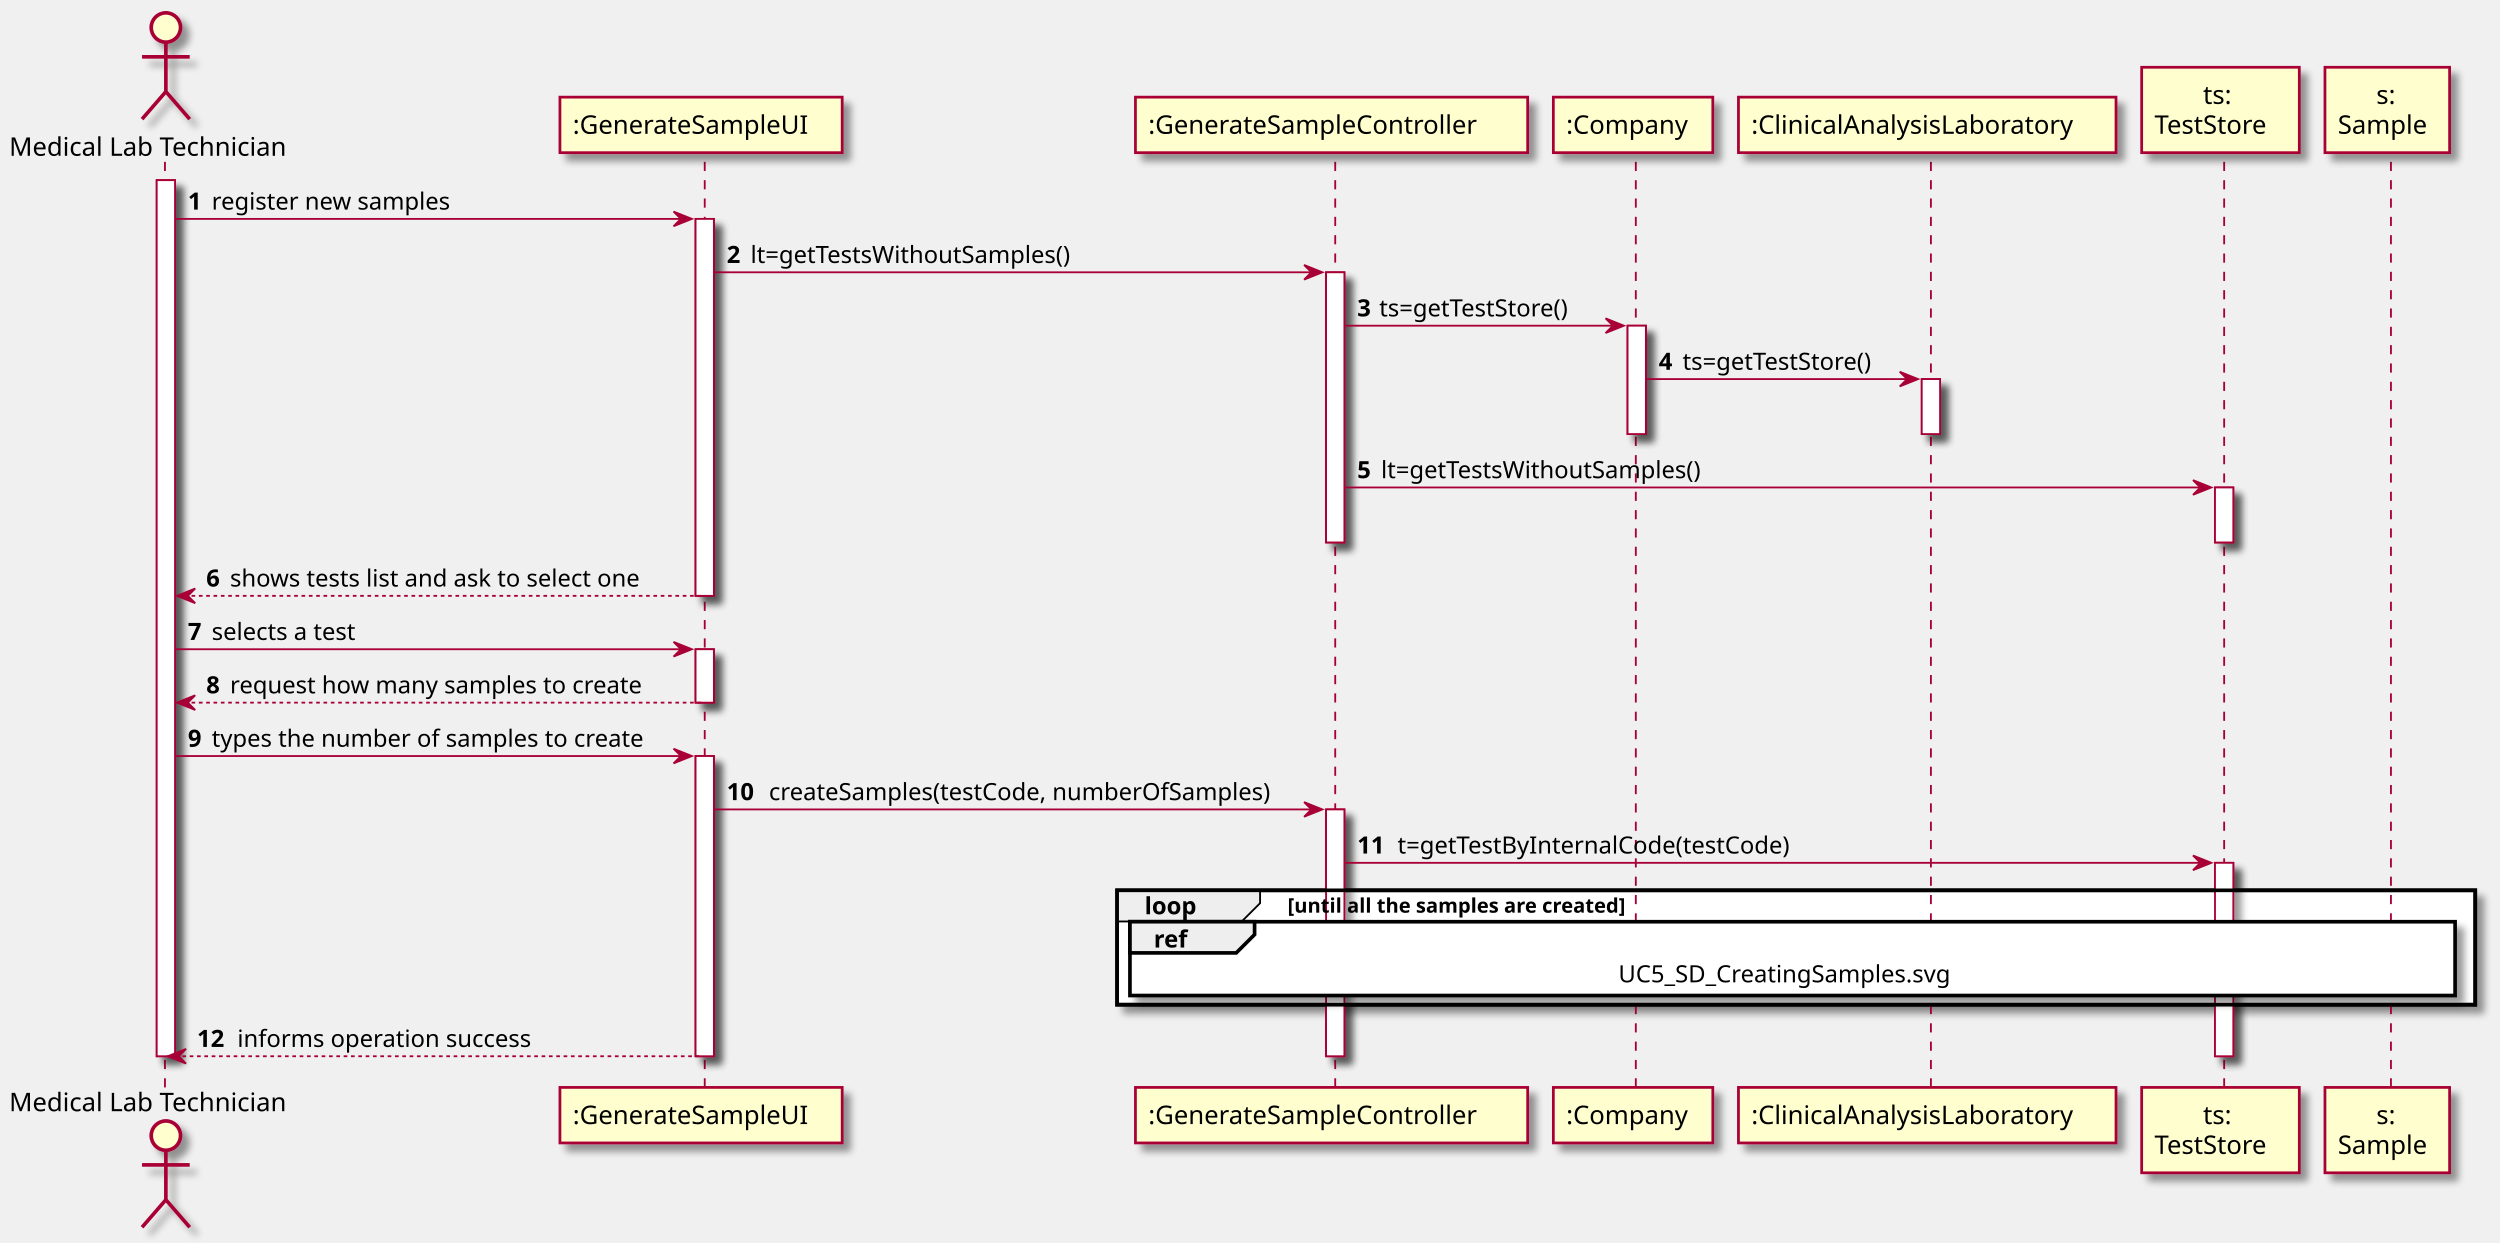
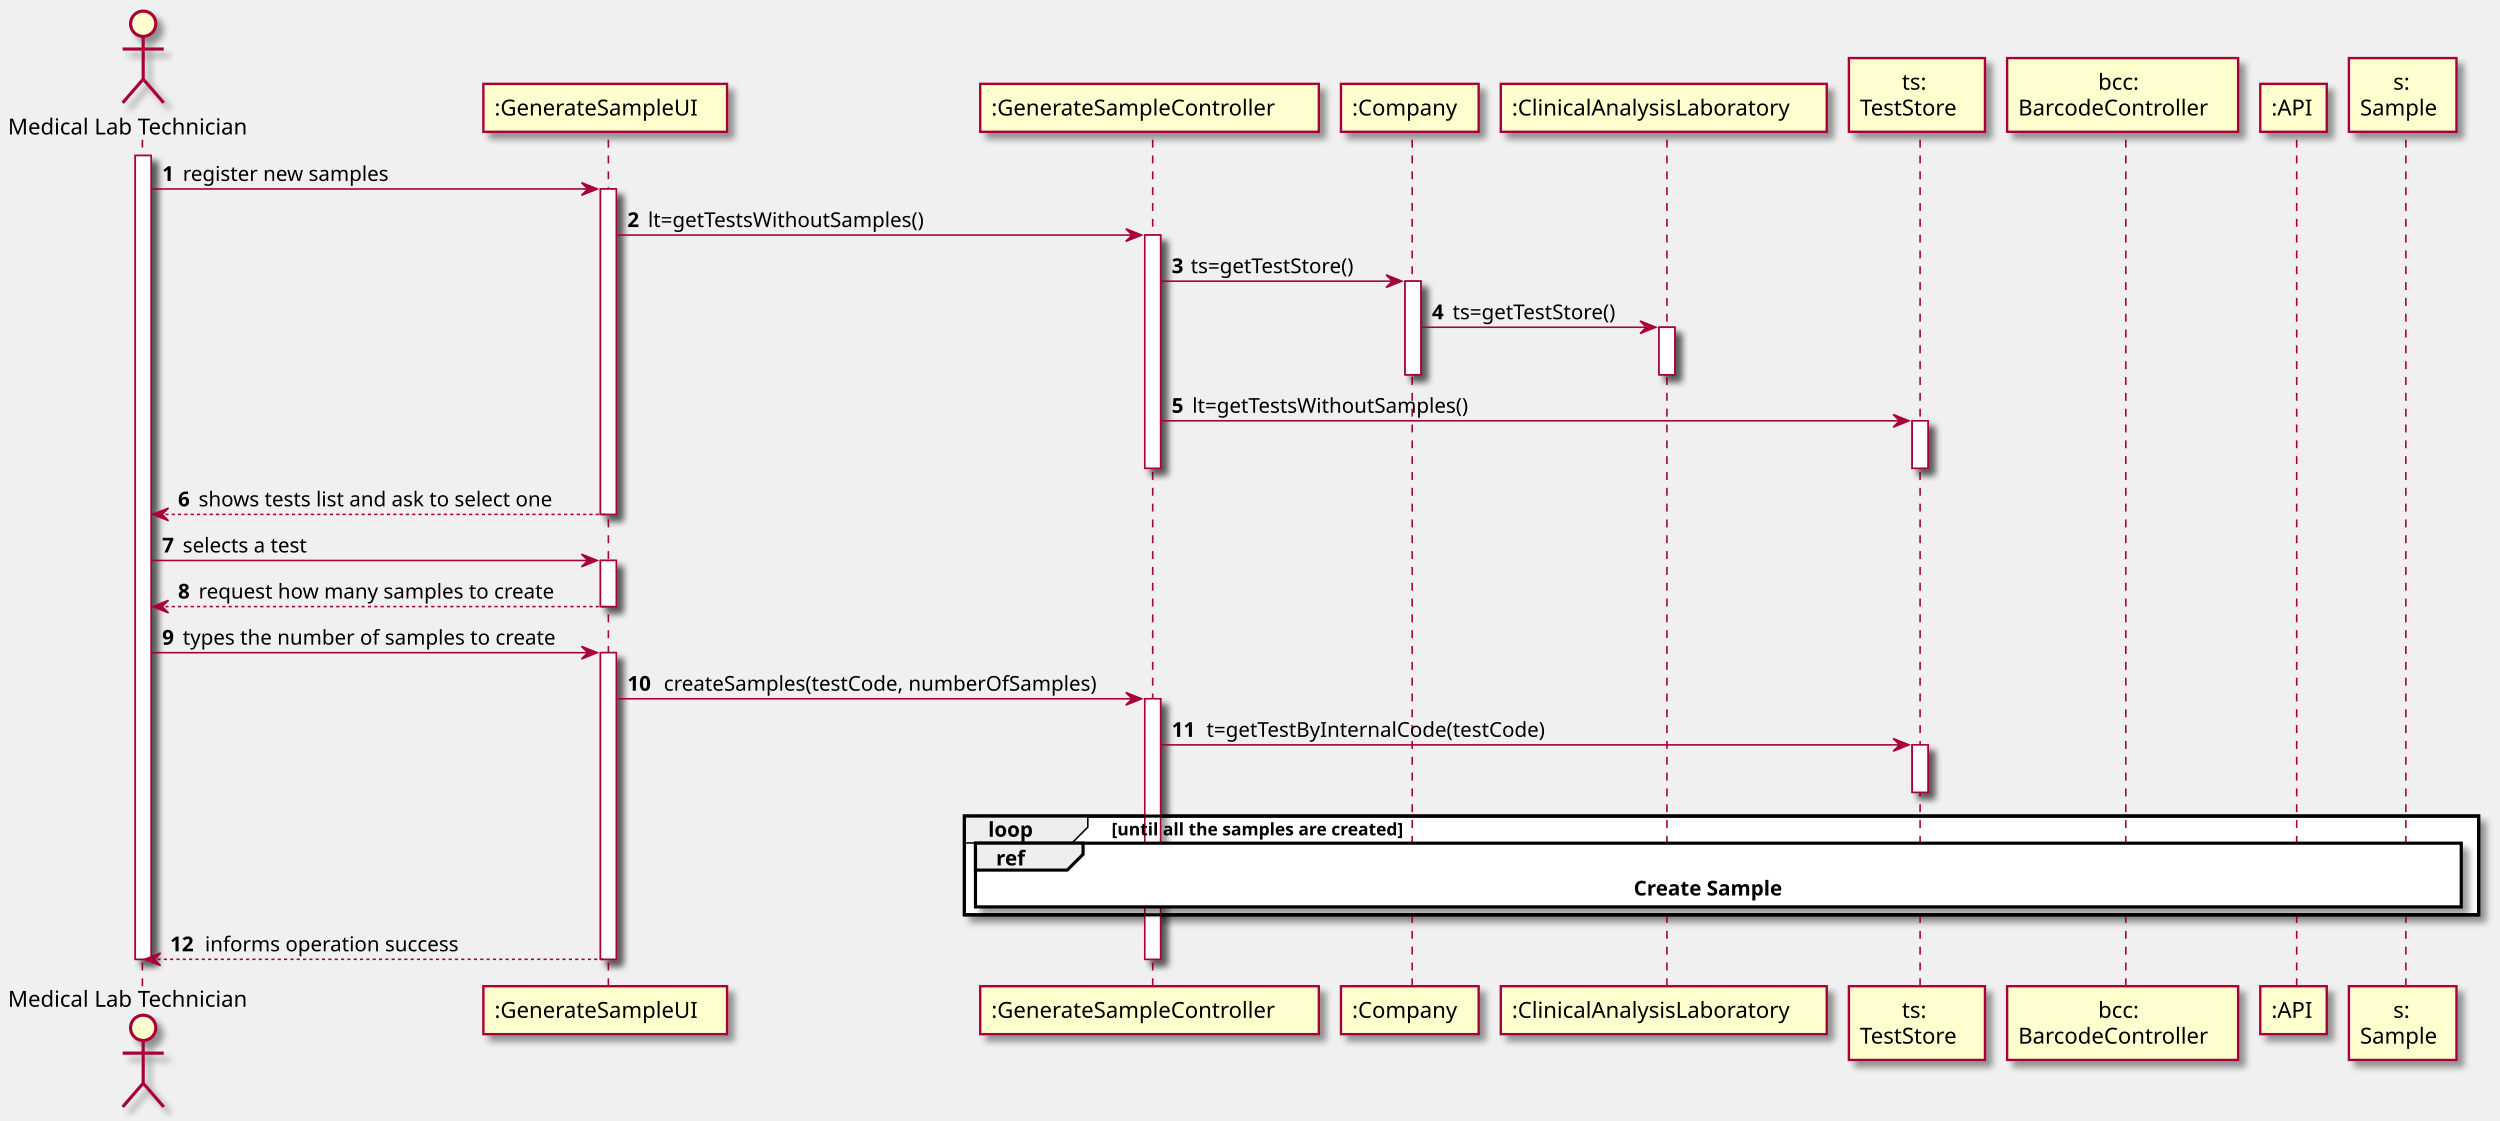
- <svg xmlns="http://www.w3.org/2000/svg" contentScriptType="application/ecmascript" contentStyleType="text/css" height="678px" preserveAspectRatio="none" style="width:1364px;height:678px;background:#FFFFFF;" version="1.1" viewBox="0 0 1364 678" width="1364px" zoomAndPan="magnify">
+ <svg xmlns="http://www.w3.org/2000/svg" contentScriptType="application/ecmascript" contentStyleType="text/css" height="708px" preserveAspectRatio="none" style="width:1580px;height:708px;background:#FFFFFF;" version="1.1" viewBox="0 0 1580 708" width="1580px" zoomAndPan="magnify">
  <defs>
-     <filter height="300%" id="f6khzzu934ydb" width="300%" x="-1" y="-1">
+     <filter height="300%" id="f1cag9gvpt65w8" width="300%" x="-1" y="-1">
      <feGaussianBlur result="blurOut" stdDeviation="2.0" />
      <feColorMatrix in="blurOut" result="blurOut2" type="matrix" values="0 0 0 0 0 0 0 0 0 0 0 0 0 0 0 0 0 0 .4 0" />
      <feOffset dx="4.0" dy="4.0" in="blurOut2" result="blurOut3" />
      <feBlend in="SourceGraphic" in2="blurOut3" mode="normal" />
    </filter>
  </defs>
  <g>
-     <rect fill="#FFFFFF" filter="url(#f6khzzu934ydb)" height="477.992" style="stroke:#A80036;stroke-width:1.0;" width="10" x="85.5" y="98.297" />
-     <rect fill="#FFFFFF" filter="url(#f6khzzu934ydb)" height="205.664" style="stroke:#A80036;stroke-width:1.0;" width="10" x="379.5" y="119.43" />
-     <rect fill="#FFFFFF" filter="url(#f6khzzu934ydb)" height="29.133" style="stroke:#A80036;stroke-width:1.0;" width="10" x="379.5" y="354.227" />
-     <rect fill="#FFFFFF" filter="url(#f6khzzu934ydb)" height="163.797" style="stroke:#A80036;stroke-width:1.0;" width="10" x="379.5" y="412.492" />
-     <rect fill="#FFFFFF" filter="url(#f6khzzu934ydb)" height="147.398" style="stroke:#A80036;stroke-width:1.0;" width="10" x="723.5" y="148.562" />
-     <rect fill="#FFFFFF" filter="url(#f6khzzu934ydb)" height="134.664" style="stroke:#A80036;stroke-width:1.0;" width="10" x="723.5" y="441.625" />
-     <rect fill="#FFFFFF" filter="url(#f6khzzu934ydb)" height="59.133" style="stroke:#A80036;stroke-width:1.0;" width="10" x="888" y="177.695" />
-     <rect fill="#FFFFFF" filter="url(#f6khzzu934ydb)" height="30" style="stroke:#A80036;stroke-width:1.0;" width="10" x="1048.5" y="206.828" />
-     <rect fill="#FFFFFF" filter="url(#f6khzzu934ydb)" height="30" style="stroke:#A80036;stroke-width:1.0;" width="10" x="1208.5" y="265.961" />
-     <rect fill="#FFFFFF" filter="url(#f6khzzu934ydb)" height="105.531" style="stroke:#A80036;stroke-width:1.0;" width="10" x="1208.5" y="470.758" />
-     <rect fill="#FFFFFF" filter="url(#f6khzzu934ydb)" height="62.398" style="stroke:#000000;stroke-width:2.0;" width="741" x="609.5" y="485.758" />
-     <line style="stroke:#A80036;stroke-width:1.0;stroke-dasharray:5.0,5.0;" x1="90" x2="90" y1="88.297" y2="594.289" />
-     <line style="stroke:#A80036;stroke-width:1.0;stroke-dasharray:5.0,5.0;" x1="384.5" x2="384.5" y1="88.297" y2="594.289" />
-     <line style="stroke:#A80036;stroke-width:1.0;stroke-dasharray:5.0,5.0;" x1="728.5" x2="728.5" y1="88.297" y2="594.289" />
-     <line style="stroke:#A80036;stroke-width:1.0;stroke-dasharray:5.0,5.0;" x1="892.5" x2="892.5" y1="88.297" y2="594.289" />
-     <line style="stroke:#A80036;stroke-width:1.0;stroke-dasharray:5.0,5.0;" x1="1053.5" x2="1053.5" y1="88.297" y2="594.289" />
-     <line style="stroke:#A80036;stroke-width:1.0;stroke-dasharray:5.0,5.0;" x1="1213.5" x2="1213.5" y1="88.297" y2="594.289" />
-     <line style="stroke:#A80036;stroke-width:1.0;stroke-dasharray:5.0,5.0;" x1="1304.5" x2="1304.5" y1="88.297" y2="594.289" />
+     <rect fill="#FFFFFF" filter="url(#f1cag9gvpt65w8)" height="507.992" style="stroke:#A80036;stroke-width:1.0;" width="10" x="85.5" y="98.297" />
+     <rect fill="#FFFFFF" filter="url(#f1cag9gvpt65w8)" height="205.664" style="stroke:#A80036;stroke-width:1.0;" width="10" x="379.5" y="119.43" />
+     <rect fill="#FFFFFF" filter="url(#f1cag9gvpt65w8)" height="29.133" style="stroke:#A80036;stroke-width:1.0;" width="10" x="379.5" y="354.227" />
+     <rect fill="#FFFFFF" filter="url(#f1cag9gvpt65w8)" height="193.797" style="stroke:#A80036;stroke-width:1.0;" width="10" x="379.5" y="412.492" />
+     <rect fill="#FFFFFF" filter="url(#f1cag9gvpt65w8)" height="147.398" style="stroke:#A80036;stroke-width:1.0;" width="10" x="723.5" y="148.562" />
+     <rect fill="#FFFFFF" filter="url(#f1cag9gvpt65w8)" height="164.664" style="stroke:#A80036;stroke-width:1.0;" width="10" x="723.5" y="441.625" />
+     <rect fill="#FFFFFF" filter="url(#f1cag9gvpt65w8)" height="59.133" style="stroke:#A80036;stroke-width:1.0;" width="10" x="888" y="177.695" />
+     <rect fill="#FFFFFF" filter="url(#f1cag9gvpt65w8)" height="30" style="stroke:#A80036;stroke-width:1.0;" width="10" x="1048.5" y="206.828" />
+     <rect fill="#FFFFFF" filter="url(#f1cag9gvpt65w8)" height="30" style="stroke:#A80036;stroke-width:1.0;" width="10" x="1208.5" y="265.961" />
+     <rect fill="#FFFFFF" filter="url(#f1cag9gvpt65w8)" height="30" style="stroke:#A80036;stroke-width:1.0;" width="10" x="1208.5" y="470.758" />
+     <rect fill="#FFFFFF" filter="url(#f1cag9gvpt65w8)" height="62.398" style="stroke:#000000;stroke-width:2.0;" width="957" x="609.5" y="515.758" />
+     <line style="stroke:#A80036;stroke-width:1.0;stroke-dasharray:5.0,5.0;" x1="90" x2="90" y1="88.297" y2="624.289" />
+     <line style="stroke:#A80036;stroke-width:1.0;stroke-dasharray:5.0,5.0;" x1="384.5" x2="384.5" y1="88.297" y2="624.289" />
+     <line style="stroke:#A80036;stroke-width:1.0;stroke-dasharray:5.0,5.0;" x1="728.5" x2="728.5" y1="88.297" y2="624.289" />
+     <line style="stroke:#A80036;stroke-width:1.0;stroke-dasharray:5.0,5.0;" x1="892.5" x2="892.5" y1="88.297" y2="624.289" />
+     <line style="stroke:#A80036;stroke-width:1.0;stroke-dasharray:5.0,5.0;" x1="1053.5" x2="1053.5" y1="88.297" y2="624.289" />
+     <line style="stroke:#A80036;stroke-width:1.0;stroke-dasharray:5.0,5.0;" x1="1213.5" x2="1213.5" y1="88.297" y2="624.289" />
+     <line style="stroke:#A80036;stroke-width:1.0;stroke-dasharray:5.0,5.0;" x1="1343.5" x2="1343.5" y1="88.297" y2="624.289" />
+     <line style="stroke:#A80036;stroke-width:1.0;stroke-dasharray:5.0,5.0;" x1="1451.5" x2="1451.5" y1="88.297" y2="624.289" />
+     <line style="stroke:#A80036;stroke-width:1.0;stroke-dasharray:5.0,5.0;" x1="1520.5" x2="1520.5" y1="88.297" y2="624.289" />
    <text fill="#000000" font-family="sans-serif" font-size="14" lengthAdjust="spacing" textLength="165" x="5" y="84.995">Medical Lab Technician</text>
-     <ellipse cx="90.5" cy="15" fill="#FEFECE" filter="url(#f6khzzu934ydb)" rx="8" ry="8" style="stroke:#A80036;stroke-width:2.0;" />
-     <path d="M90.5,23 L90.5,50 M77.5,31 L103.5,31 M90.5,50 L77.5,65 M90.5,50 L103.5,65 " fill="none" filter="url(#f6khzzu934ydb)" style="stroke:#A80036;stroke-width:2.0;" />
-     <text fill="#000000" font-family="sans-serif" font-size="14" lengthAdjust="spacing" textLength="165" x="5" y="606.284">Medical Lab Technician</text>
-     <ellipse cx="90.5" cy="619.586" fill="#FEFECE" filter="url(#f6khzzu934ydb)" rx="8" ry="8" style="stroke:#A80036;stroke-width:2.0;" />
-     <path d="M90.5,627.586 L90.5,654.586 M77.5,635.586 L103.5,635.586 M90.5,654.586 L77.5,669.586 M90.5,654.586 L103.5,669.586 " fill="none" filter="url(#f6khzzu934ydb)" style="stroke:#A80036;stroke-width:2.0;" />
-     <rect fill="#FEFECE" filter="url(#f6khzzu934ydb)" height="30.297" style="stroke:#A80036;stroke-width:1.5;" width="154" x="305.5" y="53" />
+     <ellipse cx="90.5" cy="15" fill="#FEFECE" filter="url(#f1cag9gvpt65w8)" rx="8" ry="8" style="stroke:#A80036;stroke-width:2.0;" />
+     <path d="M90.5,23 L90.5,50 M77.5,31 L103.5,31 M90.5,50 L77.5,65 M90.5,50 L103.5,65 " fill="none" filter="url(#f1cag9gvpt65w8)" style="stroke:#A80036;stroke-width:2.0;" />
+     <text fill="#000000" font-family="sans-serif" font-size="14" lengthAdjust="spacing" textLength="165" x="5" y="636.284">Medical Lab Technician</text>
+     <ellipse cx="90.5" cy="649.586" fill="#FEFECE" filter="url(#f1cag9gvpt65w8)" rx="8" ry="8" style="stroke:#A80036;stroke-width:2.0;" />
+     <path d="M90.5,657.586 L90.5,684.586 M77.5,665.586 L103.5,665.586 M90.5,684.586 L77.5,699.586 M90.5,684.586 L103.5,699.586 " fill="none" filter="url(#f1cag9gvpt65w8)" style="stroke:#A80036;stroke-width:2.0;" />
+     <rect fill="#FEFECE" filter="url(#f1cag9gvpt65w8)" height="30.297" style="stroke:#A80036;stroke-width:1.5;" width="154" x="305.5" y="53" />
    <text fill="#000000" font-family="sans-serif" font-size="14" lengthAdjust="spacing" textLength="140" x="312.5" y="72.995">:GenerateSampleUI</text>
-     <rect fill="#FEFECE" filter="url(#f6khzzu934ydb)" height="30.297" style="stroke:#A80036;stroke-width:1.5;" width="154" x="305.5" y="593.289" />
-     <text fill="#000000" font-family="sans-serif" font-size="14" lengthAdjust="spacing" textLength="140" x="312.5" y="613.284">:GenerateSampleUI</text>
-     <rect fill="#FEFECE" filter="url(#f6khzzu934ydb)" height="30.297" style="stroke:#A80036;stroke-width:1.5;" width="214" x="619.5" y="53" />
+     <rect fill="#FEFECE" filter="url(#f1cag9gvpt65w8)" height="30.297" style="stroke:#A80036;stroke-width:1.5;" width="154" x="305.5" y="623.289" />
+     <text fill="#000000" font-family="sans-serif" font-size="14" lengthAdjust="spacing" textLength="140" x="312.5" y="643.284">:GenerateSampleUI</text>
+     <rect fill="#FEFECE" filter="url(#f1cag9gvpt65w8)" height="30.297" style="stroke:#A80036;stroke-width:1.5;" width="214" x="619.5" y="53" />
    <text fill="#000000" font-family="sans-serif" font-size="14" lengthAdjust="spacing" textLength="200" x="626.5" y="72.995">:GenerateSampleController</text>
-     <rect fill="#FEFECE" filter="url(#f6khzzu934ydb)" height="30.297" style="stroke:#A80036;stroke-width:1.5;" width="214" x="619.5" y="593.289" />
-     <text fill="#000000" font-family="sans-serif" font-size="14" lengthAdjust="spacing" textLength="200" x="626.5" y="613.284">:GenerateSampleController</text>
-     <rect fill="#FEFECE" filter="url(#f6khzzu934ydb)" height="30.297" style="stroke:#A80036;stroke-width:1.5;" width="87" x="847.5" y="53" />
+     <rect fill="#FEFECE" filter="url(#f1cag9gvpt65w8)" height="30.297" style="stroke:#A80036;stroke-width:1.5;" width="214" x="619.5" y="623.289" />
+     <text fill="#000000" font-family="sans-serif" font-size="14" lengthAdjust="spacing" textLength="200" x="626.5" y="643.284">:GenerateSampleController</text>
+     <rect fill="#FEFECE" filter="url(#f1cag9gvpt65w8)" height="30.297" style="stroke:#A80036;stroke-width:1.5;" width="87" x="847.5" y="53" />
    <text fill="#000000" font-family="sans-serif" font-size="14" lengthAdjust="spacing" textLength="73" x="854.5" y="72.995">:Company</text>
-     <rect fill="#FEFECE" filter="url(#f6khzzu934ydb)" height="30.297" style="stroke:#A80036;stroke-width:1.5;" width="87" x="847.5" y="593.289" />
-     <text fill="#000000" font-family="sans-serif" font-size="14" lengthAdjust="spacing" textLength="73" x="854.5" y="613.284">:Company</text>
-     <rect fill="#FEFECE" filter="url(#f6khzzu934ydb)" height="30.297" style="stroke:#A80036;stroke-width:1.5;" width="206" x="948.5" y="53" />
+     <rect fill="#FEFECE" filter="url(#f1cag9gvpt65w8)" height="30.297" style="stroke:#A80036;stroke-width:1.5;" width="87" x="847.5" y="623.289" />
+     <text fill="#000000" font-family="sans-serif" font-size="14" lengthAdjust="spacing" textLength="73" x="854.5" y="643.284">:Company</text>
+     <rect fill="#FEFECE" filter="url(#f1cag9gvpt65w8)" height="30.297" style="stroke:#A80036;stroke-width:1.5;" width="206" x="948.5" y="53" />
    <text fill="#000000" font-family="sans-serif" font-size="14" lengthAdjust="spacing" textLength="192" x="955.5" y="72.995">:ClinicalAnalysisLaboratory</text>
-     <rect fill="#FEFECE" filter="url(#f6khzzu934ydb)" height="30.297" style="stroke:#A80036;stroke-width:1.5;" width="206" x="948.5" y="593.289" />
-     <text fill="#000000" font-family="sans-serif" font-size="14" lengthAdjust="spacing" textLength="192" x="955.5" y="613.284">:ClinicalAnalysisLaboratory</text>
-     <rect fill="#FEFECE" filter="url(#f6khzzu934ydb)" height="46.594" style="stroke:#A80036;stroke-width:1.5;" width="86" x="1168.5" y="36.703" />
+     <rect fill="#FEFECE" filter="url(#f1cag9gvpt65w8)" height="30.297" style="stroke:#A80036;stroke-width:1.5;" width="206" x="948.5" y="623.289" />
+     <text fill="#000000" font-family="sans-serif" font-size="14" lengthAdjust="spacing" textLength="192" x="955.5" y="643.284">:ClinicalAnalysisLaboratory</text>
+     <rect fill="#FEFECE" filter="url(#f1cag9gvpt65w8)" height="46.594" style="stroke:#A80036;stroke-width:1.5;" width="86" x="1168.5" y="36.703" />
    <text fill="#000000" font-family="sans-serif" font-size="14" lengthAdjust="spacing" textLength="19" x="1202" y="56.698">ts:</text>
    <text fill="#000000" font-family="sans-serif" font-size="14" lengthAdjust="spacing" textLength="72" x="1175.5" y="72.995">TestStore</text>
-     <rect fill="#FEFECE" filter="url(#f6khzzu934ydb)" height="46.594" style="stroke:#A80036;stroke-width:1.5;" width="86" x="1168.5" y="593.289" />
-     <text fill="#000000" font-family="sans-serif" font-size="14" lengthAdjust="spacing" textLength="19" x="1202" y="613.284">ts:</text>
-     <text fill="#000000" font-family="sans-serif" font-size="14" lengthAdjust="spacing" textLength="72" x="1175.5" y="629.581">TestStore</text>
-     <rect fill="#FEFECE" filter="url(#f6khzzu934ydb)" height="46.594" style="stroke:#A80036;stroke-width:1.5;" width="68" x="1268.5" y="36.703" />
-     <text fill="#000000" font-family="sans-serif" font-size="14" lengthAdjust="spacing" textLength="12" x="1296.5" y="56.698">s:</text>
-     <text fill="#000000" font-family="sans-serif" font-size="14" lengthAdjust="spacing" textLength="54" x="1275.5" y="72.995">Sample</text>
-     <rect fill="#FEFECE" filter="url(#f6khzzu934ydb)" height="46.594" style="stroke:#A80036;stroke-width:1.5;" width="68" x="1268.5" y="593.289" />
-     <text fill="#000000" font-family="sans-serif" font-size="14" lengthAdjust="spacing" textLength="12" x="1296.5" y="613.284">s:</text>
-     <text fill="#000000" font-family="sans-serif" font-size="14" lengthAdjust="spacing" textLength="54" x="1275.5" y="629.581">Sample</text>
-     <rect fill="#FFFFFF" filter="url(#f6khzzu934ydb)" height="477.992" style="stroke:#A80036;stroke-width:1.0;" width="10" x="85.5" y="98.297" />
-     <rect fill="#FFFFFF" filter="url(#f6khzzu934ydb)" height="205.664" style="stroke:#A80036;stroke-width:1.0;" width="10" x="379.5" y="119.43" />
-     <rect fill="#FFFFFF" filter="url(#f6khzzu934ydb)" height="29.133" style="stroke:#A80036;stroke-width:1.0;" width="10" x="379.5" y="354.227" />
-     <rect fill="#FFFFFF" filter="url(#f6khzzu934ydb)" height="163.797" style="stroke:#A80036;stroke-width:1.0;" width="10" x="379.5" y="412.492" />
-     <rect fill="#FFFFFF" filter="url(#f6khzzu934ydb)" height="147.398" style="stroke:#A80036;stroke-width:1.0;" width="10" x="723.5" y="148.562" />
-     <rect fill="#FFFFFF" filter="url(#f6khzzu934ydb)" height="134.664" style="stroke:#A80036;stroke-width:1.0;" width="10" x="723.5" y="441.625" />
-     <rect fill="#FFFFFF" filter="url(#f6khzzu934ydb)" height="59.133" style="stroke:#A80036;stroke-width:1.0;" width="10" x="888" y="177.695" />
-     <rect fill="#FFFFFF" filter="url(#f6khzzu934ydb)" height="30" style="stroke:#A80036;stroke-width:1.0;" width="10" x="1048.5" y="206.828" />
-     <rect fill="#FFFFFF" filter="url(#f6khzzu934ydb)" height="30" style="stroke:#A80036;stroke-width:1.0;" width="10" x="1208.5" y="265.961" />
-     <rect fill="#FFFFFF" filter="url(#f6khzzu934ydb)" height="105.531" style="stroke:#A80036;stroke-width:1.0;" width="10" x="1208.5" y="470.758" />
+     <rect fill="#FEFECE" filter="url(#f1cag9gvpt65w8)" height="46.594" style="stroke:#A80036;stroke-width:1.5;" width="86" x="1168.5" y="623.289" />
+     <text fill="#000000" font-family="sans-serif" font-size="14" lengthAdjust="spacing" textLength="19" x="1202" y="643.284">ts:</text>
+     <text fill="#000000" font-family="sans-serif" font-size="14" lengthAdjust="spacing" textLength="72" x="1175.5" y="659.581">TestStore</text>
+     <rect fill="#FEFECE" filter="url(#f1cag9gvpt65w8)" height="46.594" style="stroke:#A80036;stroke-width:1.5;" width="146" x="1268.5" y="36.703" />
+     <text fill="#000000" font-family="sans-serif" font-size="14" lengthAdjust="spacing" textLength="31" x="1326" y="56.698">bcc:</text>
+     <text fill="#000000" font-family="sans-serif" font-size="14" lengthAdjust="spacing" textLength="132" x="1275.5" y="72.995">BarcodeController</text>
+     <rect fill="#FEFECE" filter="url(#f1cag9gvpt65w8)" height="46.594" style="stroke:#A80036;stroke-width:1.5;" width="146" x="1268.5" y="623.289" />
+     <text fill="#000000" font-family="sans-serif" font-size="14" lengthAdjust="spacing" textLength="31" x="1326" y="643.284">bcc:</text>
+     <text fill="#000000" font-family="sans-serif" font-size="14" lengthAdjust="spacing" textLength="132" x="1275.5" y="659.581">BarcodeController</text>
+     <rect fill="#FEFECE" filter="url(#f1cag9gvpt65w8)" height="30.297" style="stroke:#A80036;stroke-width:1.5;" width="42" x="1428.5" y="53" />
+     <text fill="#000000" font-family="sans-serif" font-size="14" lengthAdjust="spacing" textLength="28" x="1435.5" y="72.995">:API</text>
+     <rect fill="#FEFECE" filter="url(#f1cag9gvpt65w8)" height="30.297" style="stroke:#A80036;stroke-width:1.5;" width="42" x="1428.5" y="623.289" />
+     <text fill="#000000" font-family="sans-serif" font-size="14" lengthAdjust="spacing" textLength="28" x="1435.5" y="643.284">:API</text>
+     <rect fill="#FEFECE" filter="url(#f1cag9gvpt65w8)" height="46.594" style="stroke:#A80036;stroke-width:1.5;" width="68" x="1484.5" y="36.703" />
+     <text fill="#000000" font-family="sans-serif" font-size="14" lengthAdjust="spacing" textLength="12" x="1512.5" y="56.698">s:</text>
+     <text fill="#000000" font-family="sans-serif" font-size="14" lengthAdjust="spacing" textLength="54" x="1491.5" y="72.995">Sample</text>
+     <rect fill="#FEFECE" filter="url(#f1cag9gvpt65w8)" height="46.594" style="stroke:#A80036;stroke-width:1.5;" width="68" x="1484.5" y="623.289" />
+     <text fill="#000000" font-family="sans-serif" font-size="14" lengthAdjust="spacing" textLength="12" x="1512.5" y="643.284">s:</text>
+     <text fill="#000000" font-family="sans-serif" font-size="14" lengthAdjust="spacing" textLength="54" x="1491.5" y="659.581">Sample</text>
+     <rect fill="#FFFFFF" filter="url(#f1cag9gvpt65w8)" height="507.992" style="stroke:#A80036;stroke-width:1.0;" width="10" x="85.5" y="98.297" />
+     <rect fill="#FFFFFF" filter="url(#f1cag9gvpt65w8)" height="205.664" style="stroke:#A80036;stroke-width:1.0;" width="10" x="379.5" y="119.43" />
+     <rect fill="#FFFFFF" filter="url(#f1cag9gvpt65w8)" height="29.133" style="stroke:#A80036;stroke-width:1.0;" width="10" x="379.5" y="354.227" />
+     <rect fill="#FFFFFF" filter="url(#f1cag9gvpt65w8)" height="193.797" style="stroke:#A80036;stroke-width:1.0;" width="10" x="379.5" y="412.492" />
+     <rect fill="#FFFFFF" filter="url(#f1cag9gvpt65w8)" height="147.398" style="stroke:#A80036;stroke-width:1.0;" width="10" x="723.5" y="148.562" />
+     <rect fill="#FFFFFF" filter="url(#f1cag9gvpt65w8)" height="164.664" style="stroke:#A80036;stroke-width:1.0;" width="10" x="723.5" y="441.625" />
+     <rect fill="#FFFFFF" filter="url(#f1cag9gvpt65w8)" height="59.133" style="stroke:#A80036;stroke-width:1.0;" width="10" x="888" y="177.695" />
+     <rect fill="#FFFFFF" filter="url(#f1cag9gvpt65w8)" height="30" style="stroke:#A80036;stroke-width:1.0;" width="10" x="1048.5" y="206.828" />
+     <rect fill="#FFFFFF" filter="url(#f1cag9gvpt65w8)" height="30" style="stroke:#A80036;stroke-width:1.0;" width="10" x="1208.5" y="265.961" />
+     <rect fill="#FFFFFF" filter="url(#f1cag9gvpt65w8)" height="30" style="stroke:#A80036;stroke-width:1.0;" width="10" x="1208.5" y="470.758" />
    <polygon fill="#A80036" points="367.5,115.43,377.5,119.43,367.5,123.43,371.5,119.43" style="stroke:#A80036;stroke-width:1.0;" />
    <line style="stroke:#A80036;stroke-width:1.0;" x1="95.5" x2="373.5" y1="119.43" y2="119.43" />
    <text fill="#000000" font-family="sans-serif" font-size="13" font-weight="bold" lengthAdjust="spacing" textLength="9" x="102.5" y="114.364">1</text>
    <text fill="#000000" font-family="sans-serif" font-size="13" lengthAdjust="spacing" textLength="138" x="115.5" y="114.364">register new samples</text>
    <polygon fill="#A80036" points="711.5,144.562,721.5,148.562,711.5,152.562,715.5,148.562" style="stroke:#A80036;stroke-width:1.0;" />
    <line style="stroke:#A80036;stroke-width:1.0;" x1="389.5" x2="717.5" y1="148.562" y2="148.562" />
    <text fill="#000000" font-family="sans-serif" font-size="13" font-weight="bold" lengthAdjust="spacing" textLength="9" x="396.5" y="143.497">2</text>
    <text fill="#000000" font-family="sans-serif" font-size="13" lengthAdjust="spacing" textLength="189" x="409.5" y="143.497">lt=getTestsWithoutSamples()</text>
    <polygon fill="#A80036" points="876,173.695,886,177.695,876,181.695,880,177.695" style="stroke:#A80036;stroke-width:1.0;" />
    <line style="stroke:#A80036;stroke-width:1.0;" x1="733.5" x2="882" y1="177.695" y2="177.695" />
    <text fill="#000000" font-family="sans-serif" font-size="13" font-weight="bold" lengthAdjust="spacing" textLength="8" x="740.5" y="172.629">3</text>
    <text fill="#000000" font-family="sans-serif" font-size="13" lengthAdjust="spacing" textLength="115" x="752.5" y="172.629">ts=getTestStore()</text>
    <polygon fill="#A80036" points="1036.5,202.828,1046.5,206.828,1036.5,210.828,1040.5,206.828" style="stroke:#A80036;stroke-width:1.0;" />
    <line style="stroke:#A80036;stroke-width:1.0;" x1="898" x2="1042.5" y1="206.828" y2="206.828" />
    <text fill="#000000" font-family="sans-serif" font-size="13" font-weight="bold" lengthAdjust="spacing" textLength="9" x="905" y="201.762">4</text>
    <text fill="#000000" font-family="sans-serif" font-size="13" lengthAdjust="spacing" textLength="115" x="918" y="201.762">ts=getTestStore()</text>
    <polygon fill="#A80036" points="1196.5,261.961,1206.5,265.961,1196.5,269.961,1200.5,265.961" style="stroke:#A80036;stroke-width:1.0;" />
    <line style="stroke:#A80036;stroke-width:1.0;" x1="733.5" x2="1202.5" y1="265.961" y2="265.961" />
    <text fill="#000000" font-family="sans-serif" font-size="13" font-weight="bold" lengthAdjust="spacing" textLength="9" x="740.5" y="260.895">5</text>
    <text fill="#000000" font-family="sans-serif" font-size="13" lengthAdjust="spacing" textLength="189" x="753.5" y="260.895">lt=getTestsWithoutSamples()</text>
    <polygon fill="#A80036" points="106.5,321.094,96.5,325.094,106.5,329.094,102.5,325.094" style="stroke:#A80036;stroke-width:1.0;" />
    <line style="stroke:#A80036;stroke-width:1.0;stroke-dasharray:2.0,2.0;" x1="100.5" x2="383.5" y1="325.094" y2="325.094" />
    <text fill="#000000" font-family="sans-serif" font-size="13" font-weight="bold" lengthAdjust="spacing" textLength="9" x="112.5" y="320.028">6</text>
    <text fill="#000000" font-family="sans-serif" font-size="13" lengthAdjust="spacing" textLength="240" x="125.5" y="320.028">shows tests list and ask to select one</text>
    <polygon fill="#A80036" points="367.5,350.227,377.5,354.227,367.5,358.227,371.5,354.227" style="stroke:#A80036;stroke-width:1.0;" />
    <line style="stroke:#A80036;stroke-width:1.0;" x1="95.5" x2="373.5" y1="354.227" y2="354.227" />
    <text fill="#000000" font-family="sans-serif" font-size="13" font-weight="bold" lengthAdjust="spacing" textLength="9" x="102.5" y="349.161">7</text>
    <text fill="#000000" font-family="sans-serif" font-size="13" lengthAdjust="spacing" textLength="86" x="115.5" y="349.161">selects a test</text>
    <polygon fill="#A80036" points="106.5,379.359,96.5,383.359,106.5,387.359,102.5,383.359" style="stroke:#A80036;stroke-width:1.0;" />
    <line style="stroke:#A80036;stroke-width:1.0;stroke-dasharray:2.0,2.0;" x1="100.5" x2="383.5" y1="383.359" y2="383.359" />
    <text fill="#000000" font-family="sans-serif" font-size="13" font-weight="bold" lengthAdjust="spacing" textLength="9" x="112.5" y="378.293">8</text>
    <text fill="#000000" font-family="sans-serif" font-size="13" lengthAdjust="spacing" textLength="241" x="125.5" y="378.293">request how many samples to create</text>
    <polygon fill="#A80036" points="367.5,408.492,377.5,412.492,367.5,416.492,371.5,412.492" style="stroke:#A80036;stroke-width:1.0;" />
    <line style="stroke:#A80036;stroke-width:1.0;" x1="95.5" x2="373.5" y1="412.492" y2="412.492" />
    <text fill="#000000" font-family="sans-serif" font-size="13" font-weight="bold" lengthAdjust="spacing" textLength="9" x="102.5" y="407.426">9</text>
    <text fill="#000000" font-family="sans-serif" font-size="13" lengthAdjust="spacing" textLength="252" x="115.5" y="407.426">types the number of samples to create</text>
    <polygon fill="#A80036" points="711.5,437.625,721.5,441.625,711.5,445.625,715.5,441.625" style="stroke:#A80036;stroke-width:1.0;" />
    <line style="stroke:#A80036;stroke-width:1.0;" x1="389.5" x2="717.5" y1="441.625" y2="441.625" />
    <text fill="#000000" font-family="sans-serif" font-size="13" font-weight="bold" lengthAdjust="spacing" textLength="19" x="396.5" y="436.559">10</text>
    <text fill="#000000" font-family="sans-serif" font-size="13" lengthAdjust="spacing" textLength="292" x="419.5" y="436.559">createSamples(testCode, numberOfSamples)</text>
    <polygon fill="#A80036" points="1196.5,466.758,1206.5,470.758,1196.5,474.758,1200.5,470.758" style="stroke:#A80036;stroke-width:1.0;" />
    <line style="stroke:#A80036;stroke-width:1.0;" x1="733.5" x2="1202.5" y1="470.758" y2="470.758" />
    <text fill="#000000" font-family="sans-serif" font-size="13" font-weight="bold" lengthAdjust="spacing" textLength="18" x="740.5" y="465.692">11</text>
    <text fill="#000000" font-family="sans-serif" font-size="13" lengthAdjust="spacing" textLength="229" x="762.5" y="465.692">t=getTestByInternalCode(testCode)</text>
-     <path d="M609.5,485.758 L687.5,485.758 L687.5,492.758 L677.5,502.758 L609.5,502.758 L609.5,485.758 " fill="#EEEEEE" style="stroke:#000000;stroke-width:1.0;" />
-     <rect fill="none" height="62.398" style="stroke:#000000;stroke-width:2.0;" width="741" x="609.5" y="485.758" />
-     <text fill="#000000" font-family="sans-serif" font-size="13" font-weight="bold" lengthAdjust="spacing" textLength="33" x="624.5" y="498.825">loop</text>
-     <text fill="#000000" font-family="sans-serif" font-size="11" font-weight="bold" lengthAdjust="spacing" textLength="228" x="702.5" y="497.968">[until all the samples are created]</text>
-     <rect fill="#FFFFFF" filter="url(#f6khzzu934ydb)" height="40.266" style="stroke:#000000;stroke-width:2.0;" width="723" x="616.5" y="502.891" />
-     <polygon fill="#EEEEEE" points="616.5,502.891,684.5,502.891,684.5,509.891,674.5,519.891,616.5,519.891,616.5,502.891" style="stroke:#000000;stroke-width:2.0;" />
-     <text fill="#000000" font-family="sans-serif" font-size="13" font-weight="bold" lengthAdjust="spacing" textLength="23" x="629.5" y="516.957">ref</text>
-     <text fill="#000000" font-family="sans-serif" font-size="13" lengthAdjust="spacing" textLength="194" x="883" y="535.957">UC5_SD_CreatingSamples.svg</text>
-     <polygon fill="#A80036" points="101.5,572.289,91.5,576.289,101.5,580.289,97.5,576.289" style="stroke:#A80036;stroke-width:1.0;" />
-     <line style="stroke:#A80036;stroke-width:1.0;stroke-dasharray:2.0,2.0;" x1="95.5" x2="383.5" y1="576.289" y2="576.289" />
-     <text fill="#000000" font-family="sans-serif" font-size="13" font-weight="bold" lengthAdjust="spacing" textLength="18" x="107.5" y="571.223">12</text>
-     <text fill="#000000" font-family="sans-serif" font-size="13" lengthAdjust="spacing" textLength="169" x="129.5" y="571.223">informs operation success</text>
+     <path d="M609.5,515.758 L687.5,515.758 L687.5,522.758 L677.5,532.758 L609.5,532.758 L609.5,515.758 " fill="#EEEEEE" style="stroke:#000000;stroke-width:1.0;" />
+     <rect fill="none" height="62.398" style="stroke:#000000;stroke-width:2.0;" width="957" x="609.5" y="515.758" />
+     <text fill="#000000" font-family="sans-serif" font-size="13" font-weight="bold" lengthAdjust="spacing" textLength="33" x="624.5" y="528.825">loop</text>
+     <text fill="#000000" font-family="sans-serif" font-size="11" font-weight="bold" lengthAdjust="spacing" textLength="228" x="702.5" y="527.968">[until all the samples are created]</text>
+     <rect fill="#FFFFFF" filter="url(#f1cag9gvpt65w8)" height="40.266" style="stroke:#000000;stroke-width:2.0;" width="939" x="616.5" y="532.891" />
+     <polygon fill="#EEEEEE" points="616.5,532.891,684.5,532.891,684.5,539.891,674.5,549.891,616.5,549.891,616.5,532.891" style="stroke:#000000;stroke-width:2.0;" />
+     <text fill="#000000" font-family="sans-serif" font-size="13" font-weight="bold" lengthAdjust="spacing" textLength="23" x="629.5" y="546.957">ref</text>
+     <text fill="#000000" font-family="sans-serif" font-size="13" font-weight="bold" lengthAdjust="spacing" textLength="111" x="1032.5" y="565.957">Create Sample</text>
+     <polygon fill="#A80036" points="101.5,602.289,91.5,606.289,101.5,610.289,97.5,606.289" style="stroke:#A80036;stroke-width:1.0;" />
+     <line style="stroke:#A80036;stroke-width:1.0;stroke-dasharray:2.0,2.0;" x1="95.5" x2="383.5" y1="606.289" y2="606.289" />
+     <text fill="#000000" font-family="sans-serif" font-size="13" font-weight="bold" lengthAdjust="spacing" textLength="18" x="107.5" y="601.223">12</text>
+     <text fill="#000000" font-family="sans-serif" font-size="13" lengthAdjust="spacing" textLength="169" x="129.5" y="601.223">informs operation success</text>
  </g>
</svg>
